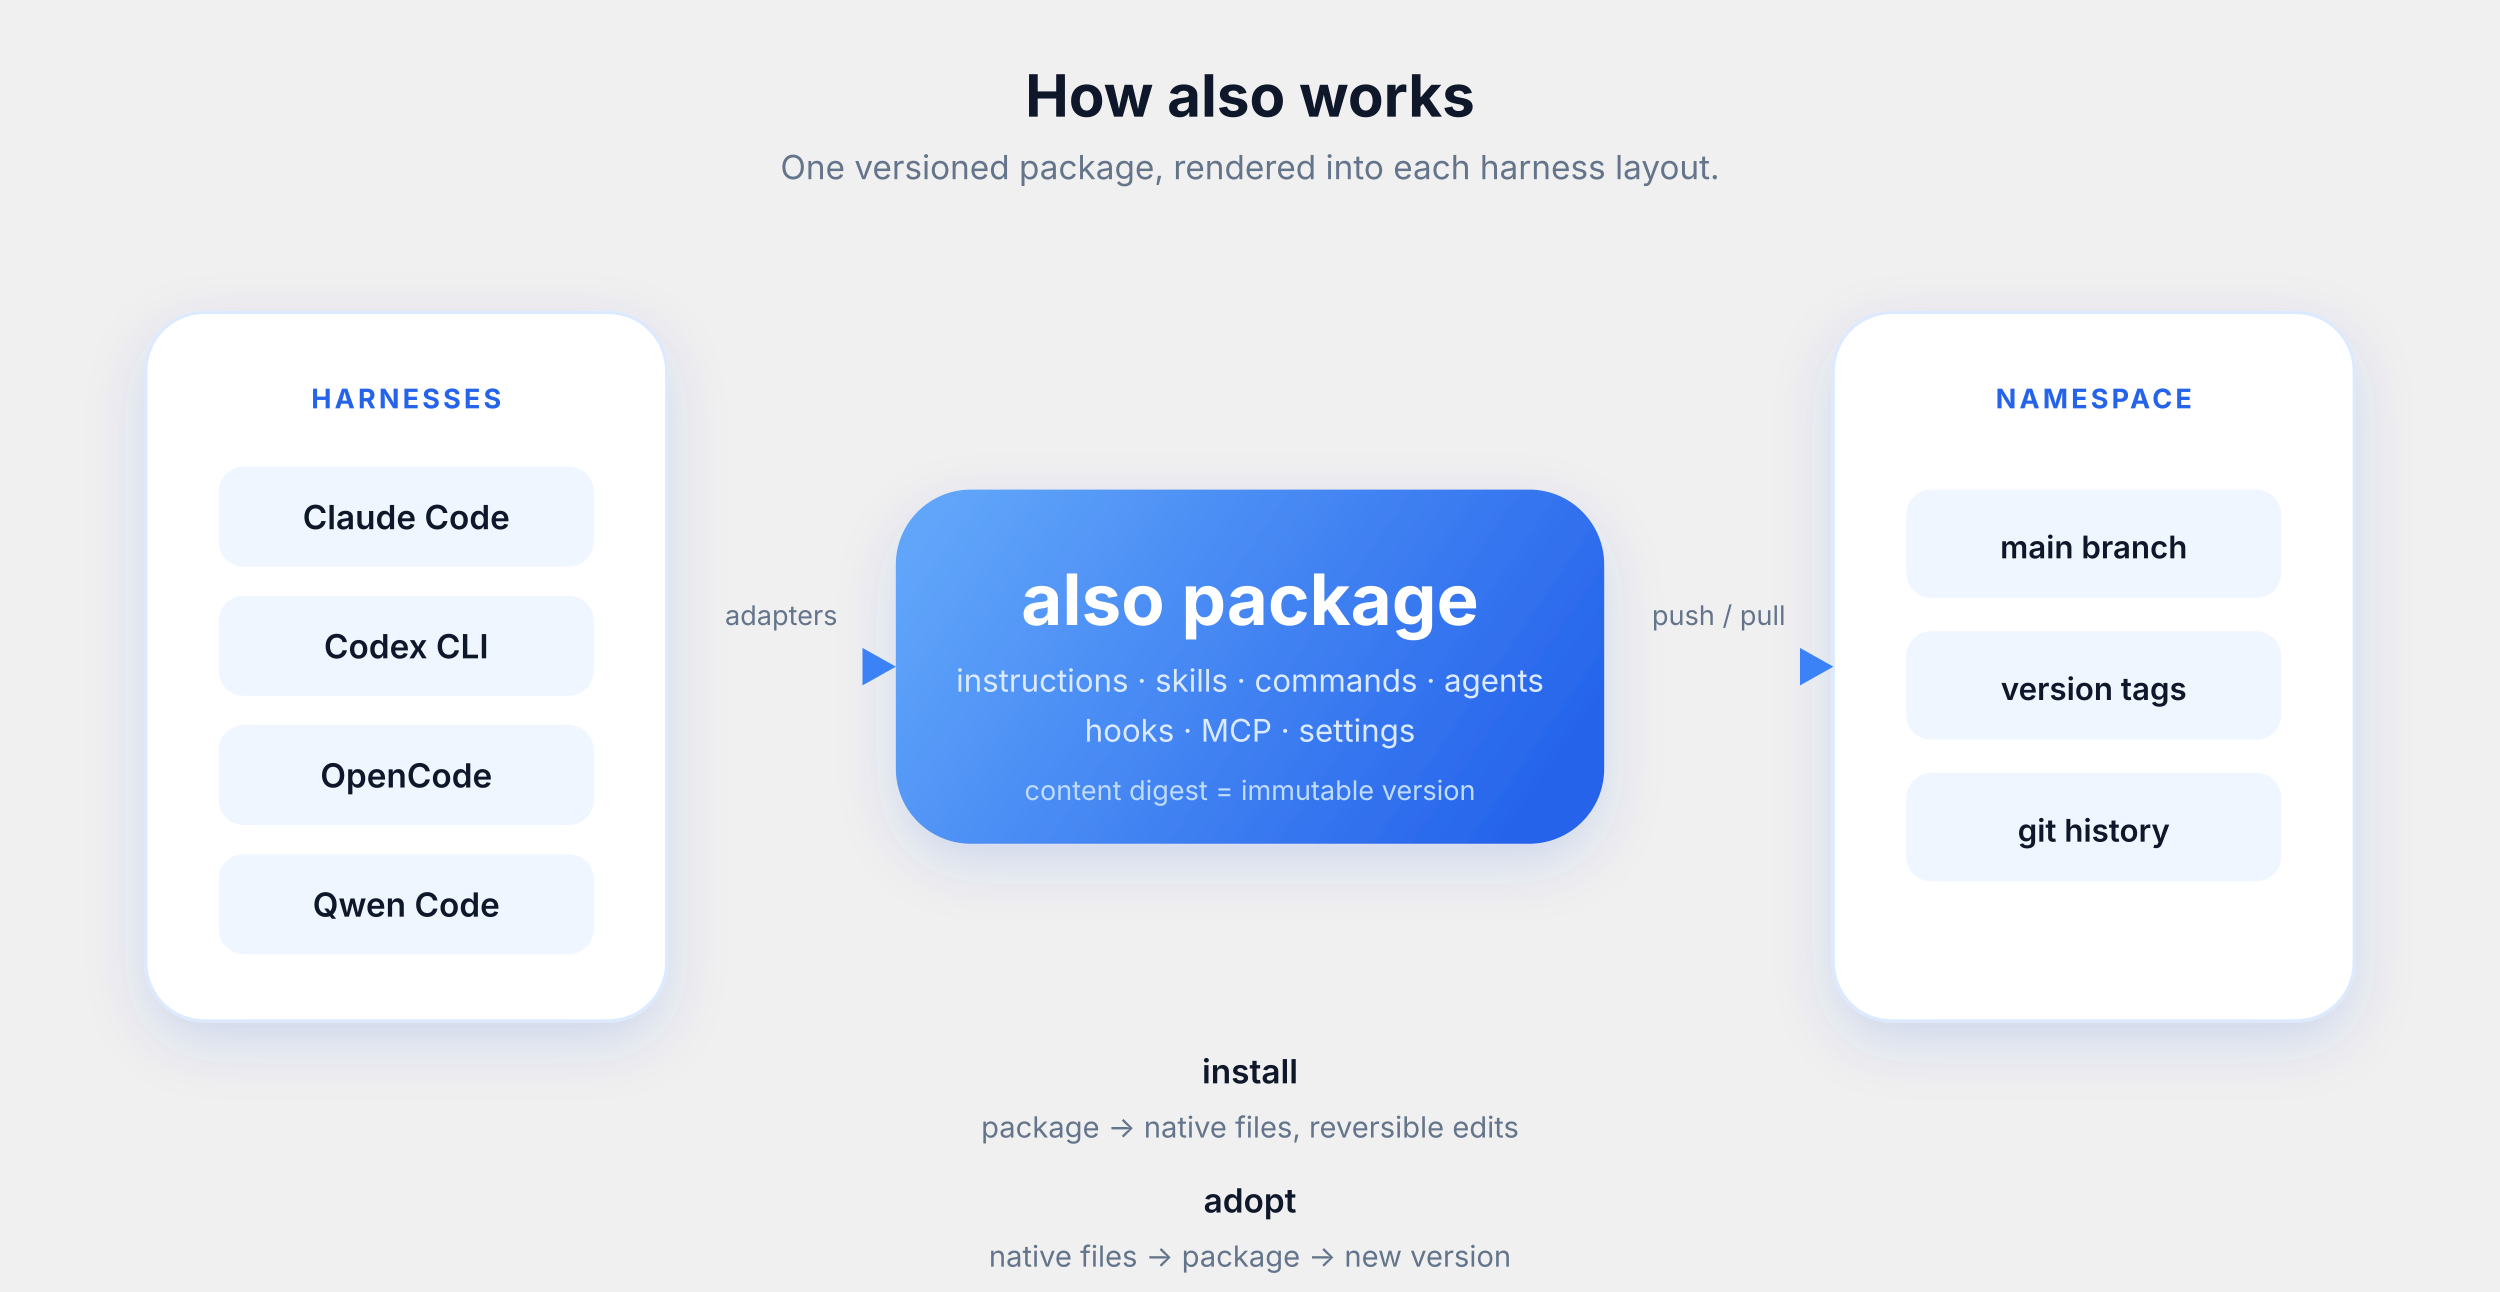
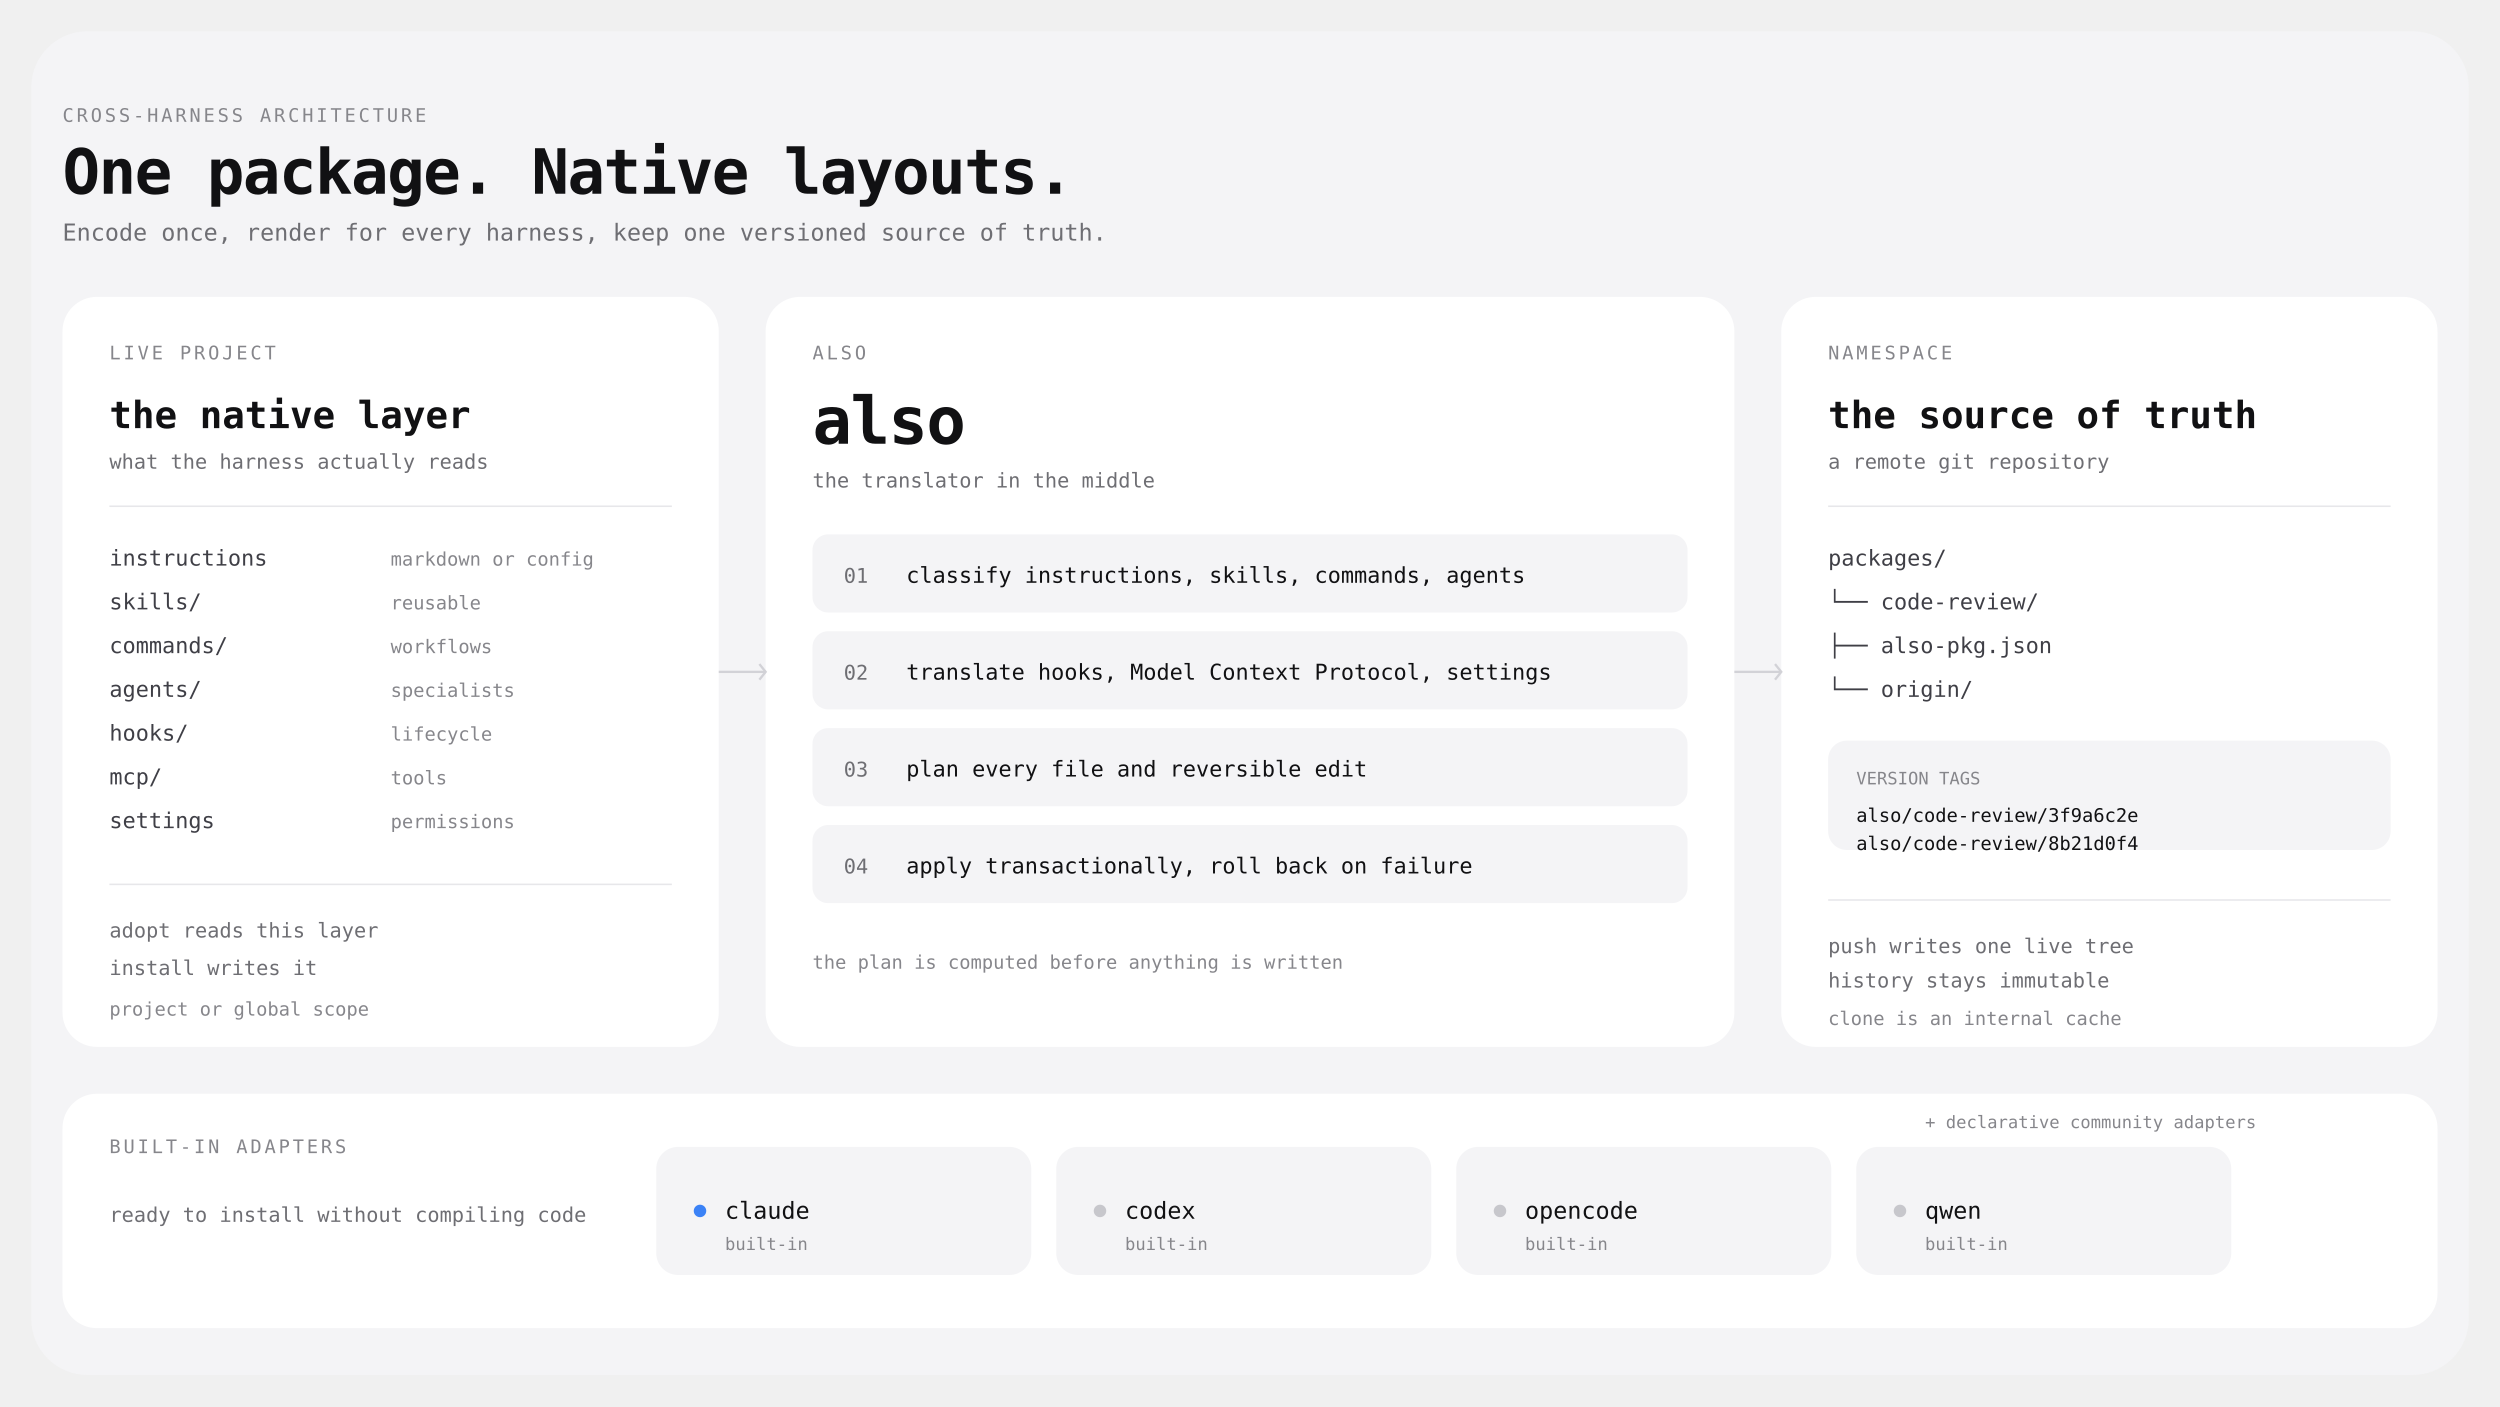
- <svg xmlns="http://www.w3.org/2000/svg" width="1200" height="620" viewBox="0 0 1200 620" fill="none">
+ <svg xmlns="http://www.w3.org/2000/svg" font-family="'SFMono-Regular', 'JetBrains Mono', Menlo, Consolas, monospace" width="1600" height="900" viewBox="0 0 1600 900" fill="none">
  <defs>
-     <linearGradient id="pkg" x1="470" y1="220" x2="730" y2="400" gradientUnits="userSpaceOnUse">
+     <linearGradient id="blue" x1="0" y1="0" x2="1" y2="1">
      <stop stop-color="#60A5FA" />
      <stop offset="1" stop-color="#2563EB" />
    </linearGradient>
-     <linearGradient id="line" x1="0" y1="0" x2="1" y2="0">
-       <stop stop-color="#93C5FD" />
-       <stop offset="1" stop-color="#3B82F6" />
-     </linearGradient>
-     <filter id="shadow" x="-30%" y="-30%" width="160%" height="160%">
-       <feDropShadow dx="0" dy="10" stdDeviation="14" flood-color="#1D4ED8" flood-opacity="0.14" />
-     </filter>
+     <style>
+       .mono { font-family: "SFMono-Regular", "JetBrains Mono", Menlo, Consolas, monospace; }
+       .label { font-size: 12px; letter-spacing: 1.8px; fill: #86868B; }
+       .tiny { font-size: 13px; fill: #6E6E73; }
+       .body { font-size: 15px; fill: #6E6E73; }
+       .ink { fill: #111113; }
+       .muted { fill: #86868B; }
+       .line { stroke: #E7E7EA; stroke-width: 1; }
+       .arrow { stroke: #D2D2D7; stroke-width: 1.5; }
+     </style>
  </defs>
-   <g font-family="Inter, -apple-system, BlinkMacSystemFont, 'Segoe UI', sans-serif">
-     <text x="600" y="56" text-anchor="middle" fill="#0F172A" font-size="28" font-weight="700">How also works</text>
-     <text x="600" y="86" text-anchor="middle" fill="#64748B" font-size="16">One versioned package, rendered into each harness layout.</text>
+   <rect x="20" y="20" width="1560" height="860" rx="36" fill="#F4F4F6" />
+   <text x="40" y="78" class="mono label">CROSS-HARNESS ARCHITECTURE</text>
+   <text x="40" y="124" class="mono ink" font-size="40" font-weight="700" letter-spacing="-1">One package. Native layouts.</text>
+   <text x="40" y="154" class="mono body">Encode once, render for every harness, keep one versioned source of truth.</text>
+   <rect x="40" y="190" width="420" height="480" rx="22" fill="#FFFFFF" />
+   <text x="70" y="230" class="mono label">LIVE PROJECT</text>
+   <text x="70" y="274" class="mono ink" font-size="24" font-weight="600">the native layer</text>
+   <text x="70" y="300" class="mono tiny">what the harness actually reads</text>
+   <line x1="70" y1="324" x2="430" y2="324" class="line" />
+   <g class="mono" font-size="14" fill="#3F3F46">
+     <text x="70" y="362">instructions</text>
+     <text x="70" y="390">skills/</text>
+     <text x="70" y="418">commands/</text>
+     <text x="70" y="446">agents/</text>
+     <text x="70" y="474">hooks/</text>
+     <text x="70" y="502">mcp/</text>
+     <text x="70" y="530">settings</text>
  </g>
-   <g filter="url(#shadow)">
-     <rect x="70" y="150" width="250" height="340" rx="28" fill="#FFFFFF" stroke="#DBEAFE" stroke-width="1.5" />
-     <rect x="880" y="150" width="250" height="340" rx="28" fill="#FFFFFF" stroke="#DBEAFE" stroke-width="1.5" />
+   <g class="mono" font-size="12" fill="#86868B">
+     <text x="250" y="362">markdown or config</text>
+     <text x="250" y="390">reusable</text>
+     <text x="250" y="418">workflows</text>
+     <text x="250" y="446">specialists</text>
+     <text x="250" y="474">lifecycle</text>
+     <text x="250" y="502">tools</text>
+     <text x="250" y="530">permissions</text>
  </g>
-   <g font-family="Inter, -apple-system, BlinkMacSystemFont, 'Segoe UI', sans-serif">
-     <text x="195" y="196" text-anchor="middle" fill="#2563EB" font-size="13" font-weight="700" letter-spacing="1.5">HARNESSES</text>
-     <text x="1005" y="196" text-anchor="middle" fill="#2563EB" font-size="13" font-weight="700" letter-spacing="1.5">NAMESPACE</text>
+   <line x1="70" y1="566" x2="430" y2="566" class="line" />
+   <text x="70" y="600" class="mono tiny">adopt reads this layer</text>
+   <text x="70" y="624" class="mono tiny">install writes it</text>
+   <text x="70" y="650" class="mono muted" font-size="12">project or global scope</text>
+   <rect x="490" y="190" width="620" height="480" rx="22" fill="#FFFFFF" />
+   <text x="520" y="230" class="mono label">ALSO</text>
+   <text x="520" y="284" class="mono ink" font-size="42" font-weight="700" letter-spacing="-1">also</text>
+   <text x="520" y="312" class="mono tiny">the translator in the middle</text>
+   <g class="mono">
+     <rect x="520" y="342" width="560" height="50" rx="10" fill="#F4F4F6" />
+     <text x="540" y="373" font-size="13" fill="#6E6E73">01</text>
+     <text x="580" y="373" font-size="14" fill="#111113">classify instructions, skills, commands, agents</text>
+     <rect x="520" y="404" width="560" height="50" rx="10" fill="#F4F4F6" />
+     <text x="540" y="435" font-size="13" fill="#6E6E73">02</text>
+     <text x="580" y="435" font-size="14" fill="#111113">translate hooks, Model Context Protocol, settings</text>
+     <rect x="520" y="466" width="560" height="50" rx="10" fill="#F4F4F6" />
+     <text x="540" y="497" font-size="13" fill="#6E6E73">03</text>
+     <text x="580" y="497" font-size="14" fill="#111113">plan every file and reversible edit</text>
+     <rect x="520" y="528" width="560" height="50" rx="10" fill="#F4F4F6" />
+     <text x="540" y="559" font-size="13" fill="#6E6E73">04</text>
+     <text x="580" y="559" font-size="14" fill="#111113">apply transactionally, roll back on failure</text>
  </g>
-   <g font-family="Inter, -apple-system, BlinkMacSystemFont, 'Segoe UI', sans-serif" text-anchor="middle">
-     <rect x="105" y="224" width="180" height="48" rx="12" fill="#EFF6FF" />
-     <text x="195" y="254" fill="#0F172A" font-size="16" font-weight="600">Claude Code</text>
-     <rect x="105" y="286" width="180" height="48" rx="12" fill="#EFF6FF" />
-     <text x="195" y="316" fill="#0F172A" font-size="16" font-weight="600">Codex CLI</text>
-     <rect x="105" y="348" width="180" height="48" rx="12" fill="#EFF6FF" />
-     <text x="195" y="378" fill="#0F172A" font-size="16" font-weight="600">OpenCode</text>
-     <rect x="105" y="410" width="180" height="48" rx="12" fill="#EFF6FF" />
-     <text x="195" y="440" fill="#0F172A" font-size="16" font-weight="600">Qwen Code</text>
+   <text x="520" y="620" class="mono muted" font-size="12">the plan is computed before anything is written</text>
+   <rect x="1140" y="190" width="420" height="480" rx="22" fill="#FFFFFF" />
+   <text x="1170" y="230" class="mono label">NAMESPACE</text>
+   <text x="1170" y="274" class="mono ink" font-size="24" font-weight="600">the source of truth</text>
+   <text x="1170" y="300" class="mono tiny">a remote git repository</text>
+   <line x1="1170" y1="324" x2="1530" y2="324" class="line" />
+   <g class="mono" font-size="14" fill="#3F3F46">
+     <text x="1170" y="362">packages/</text>
+     <text x="1170" y="390">└── code-review/</text>
+     <text x="1170" y="418">    ├── also-pkg.json</text>
+     <text x="1170" y="446">    └── origin/</text>
  </g>
-   <g filter="url(#shadow)">
-     <rect x="430" y="235" width="340" height="170" rx="36" fill="url(#pkg)" />
+   <rect x="1170" y="474" width="360" height="70" rx="12" fill="#F4F4F6" />
+   <text x="1188" y="502" class="mono muted" font-size="11">VERSION TAGS</text>
+   <text x="1188" y="526" class="mono ink" font-size="12">also/code-review/3f9a6c2e</text>
+   <text x="1188" y="544" class="mono ink" font-size="12">also/code-review/8b21d0f4</text>
+   <line x1="1170" y1="576" x2="1530" y2="576" class="line" />
+   <text x="1170" y="610" class="mono tiny">push writes one live tree</text>
+   <text x="1170" y="632" class="mono tiny">history stays immutable</text>
+   <text x="1170" y="656" class="mono muted" font-size="12">clone is an internal cache</text>
+   <path d="M460 430H490" class="arrow" />
+   <path d="M486 425l4 5-4 5" class="arrow" fill="none" />
+   <path d="M1110 430H1140" class="arrow" />
+   <path d="M1136 425l4 5-4 5" class="arrow" fill="none" />
+   <rect x="40" y="700" width="1520" height="150" rx="22" fill="#FFFFFF" />
+   <text x="70" y="738" class="mono label">BUILT-IN ADAPTERS</text>
+   <text x="70" y="782" class="mono tiny">ready to install without compiling code</text>
+   <g class="mono">
+     <rect x="420" y="734" width="240" height="82" rx="14" fill="#F4F4F6" />
+     <circle cx="448" cy="775" r="4" fill="#3B82F6" />
+     <text x="464" y="780" font-size="15" fill="#111113">claude</text>
+     <text x="464" y="800" font-size="11" fill="#86868B">built-in</text>
+     <rect x="676" y="734" width="240" height="82" rx="14" fill="#F4F4F6" />
+     <circle cx="704" cy="775" r="4" fill="#C7C7CC" />
+     <text x="720" y="780" font-size="15" fill="#111113">codex</text>
+     <text x="720" y="800" font-size="11" fill="#86868B">built-in</text>
+     <rect x="932" y="734" width="240" height="82" rx="14" fill="#F4F4F6" />
+     <circle cx="960" cy="775" r="4" fill="#C7C7CC" />
+     <text x="976" y="780" font-size="15" fill="#111113">opencode</text>
+     <text x="976" y="800" font-size="11" fill="#86868B">built-in</text>
+     <rect x="1188" y="734" width="240" height="82" rx="14" fill="#F4F4F6" />
+     <circle cx="1216" cy="775" r="4" fill="#C7C7CC" />
+     <text x="1232" y="780" font-size="15" fill="#111113">qwen</text>
+     <text x="1232" y="800" font-size="11" fill="#86868B">built-in</text>
  </g>
-   <g font-family="Inter, -apple-system, BlinkMacSystemFont, 'Segoe UI', sans-serif" text-anchor="middle">
-     <text x="600" y="300" fill="#FFFFFF" font-size="34" font-weight="700">also package</text>
-     <text x="600" y="332" fill="#DBEAFE" font-size="15">instructions · skills · commands · agents</text>
-     <text x="600" y="356" fill="#DBEAFE" font-size="15">hooks · MCP · settings</text>
-     <text x="600" y="384" fill="#BFDBFE" font-size="13">content digest = immutable version</text>
-   </g>
-   <g font-family="Inter, -apple-system, BlinkMacSystemFont, 'Segoe UI', sans-serif">
-     <rect x="915" y="235" width="180" height="52" rx="12" fill="#EFF6FF" />
-     <text x="1005" y="268" text-anchor="middle" fill="#0F172A" font-size="15" font-weight="600">main branch</text>
-     <rect x="915" y="303" width="180" height="52" rx="12" fill="#EFF6FF" />
-     <text x="1005" y="336" text-anchor="middle" fill="#0F172A" font-size="15" font-weight="600">version tags</text>
-     <rect x="915" y="371" width="180" height="52" rx="12" fill="#EFF6FF" />
-     <text x="1005" y="404" text-anchor="middle" fill="#0F172A" font-size="15" font-weight="600">git history</text>
-   </g>
-   <g stroke="url(#line)" stroke-width="2.5" stroke-linecap="round">
-     <path d="M320 320C370 320 380 320 430 320" />
-     <path d="M770 320C820 320 830 320 880 320" />
-   </g>
-   <path d="M430 320L414 311V329L430 320Z" fill="#3B82F6" />
-   <path d="M880 320L864 311V329L880 320Z" fill="#3B82F6" />
-   <g font-family="Inter, -apple-system, BlinkMacSystemFont, 'Segoe UI', sans-serif" font-size="13" fill="#64748B">
-     <text x="375" y="300" text-anchor="middle">adapters</text>
-     <text x="825" y="300" text-anchor="middle">push / pull</text>
-   </g>
-   <g font-family="Inter, -apple-system, BlinkMacSystemFont, 'Segoe UI', sans-serif" text-anchor="middle">
-     <text x="600" y="520" fill="#0F172A" font-size="16" font-weight="600">install</text>
-     <text x="600" y="546" fill="#64748B" font-size="14">package → native files, reversible edits</text>
-     <text x="600" y="582" fill="#0F172A" font-size="16" font-weight="600">adopt</text>
-     <text x="600" y="608" fill="#64748B" font-size="14">native files → package → new version</text>
-   </g>
+   <text x="1444" y="722" text-anchor="end" class="mono" font-size="11" fill="#86868B">+ declarative community adapters</text>
</svg>
